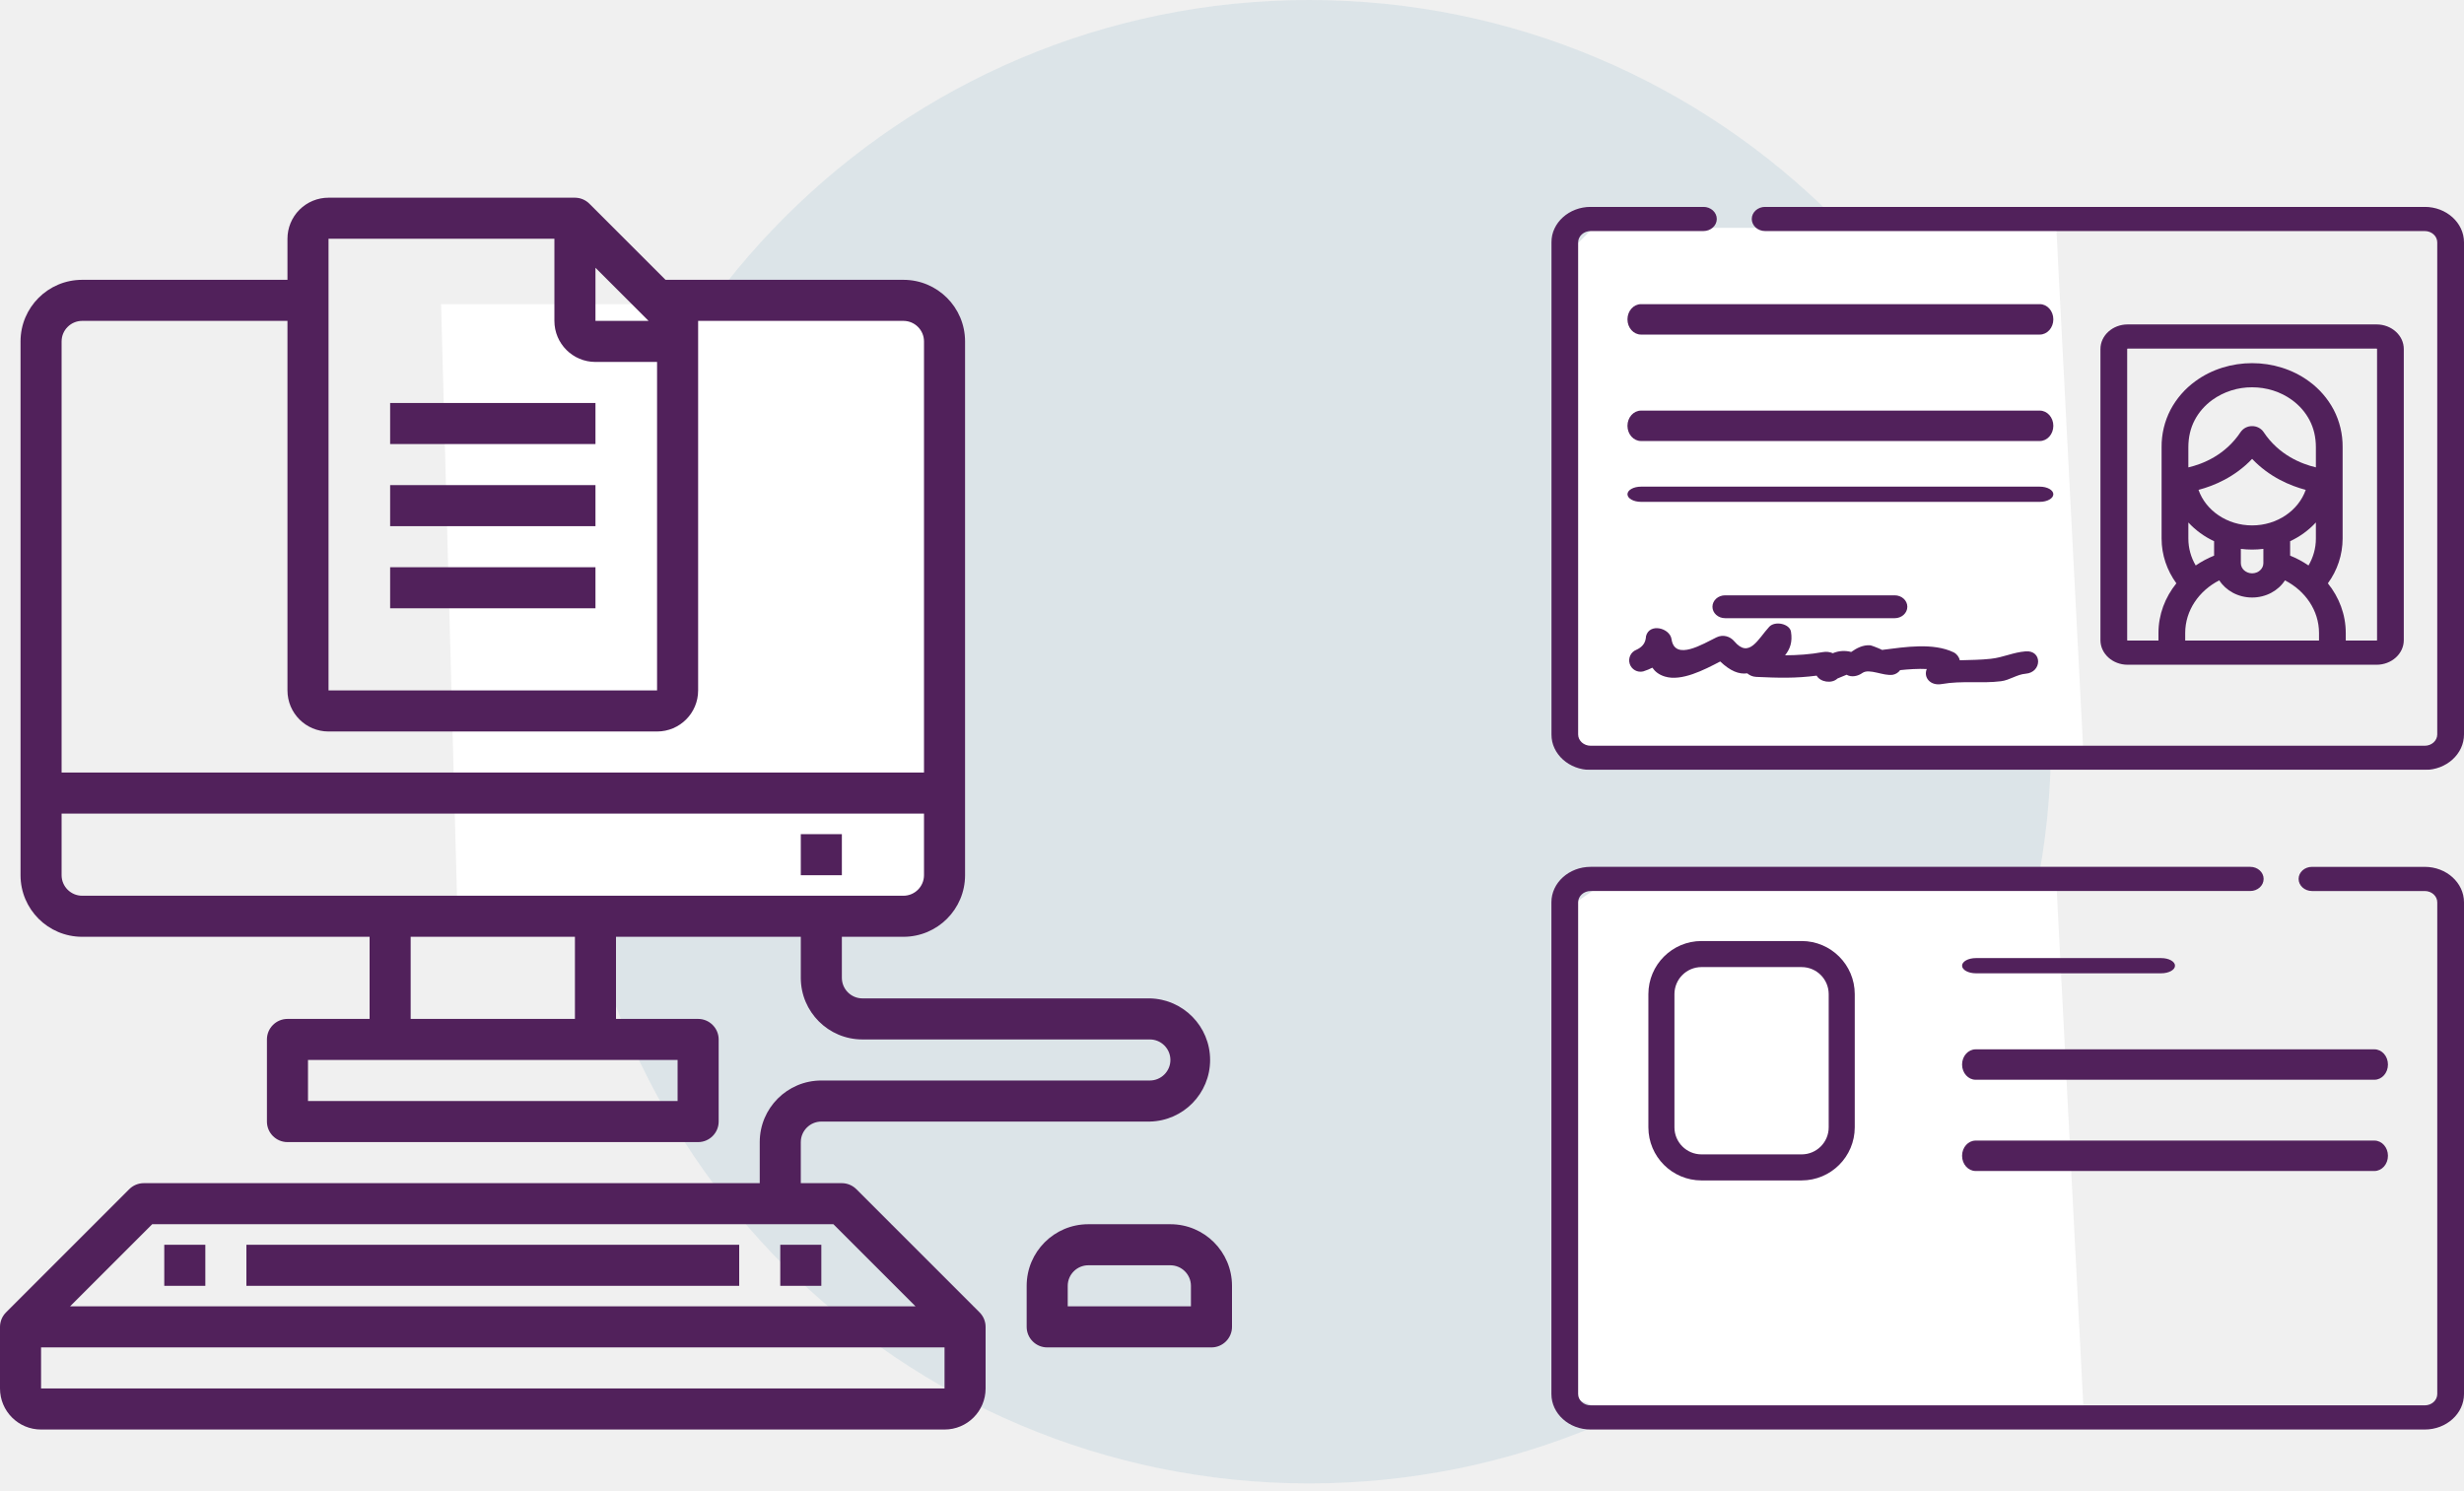
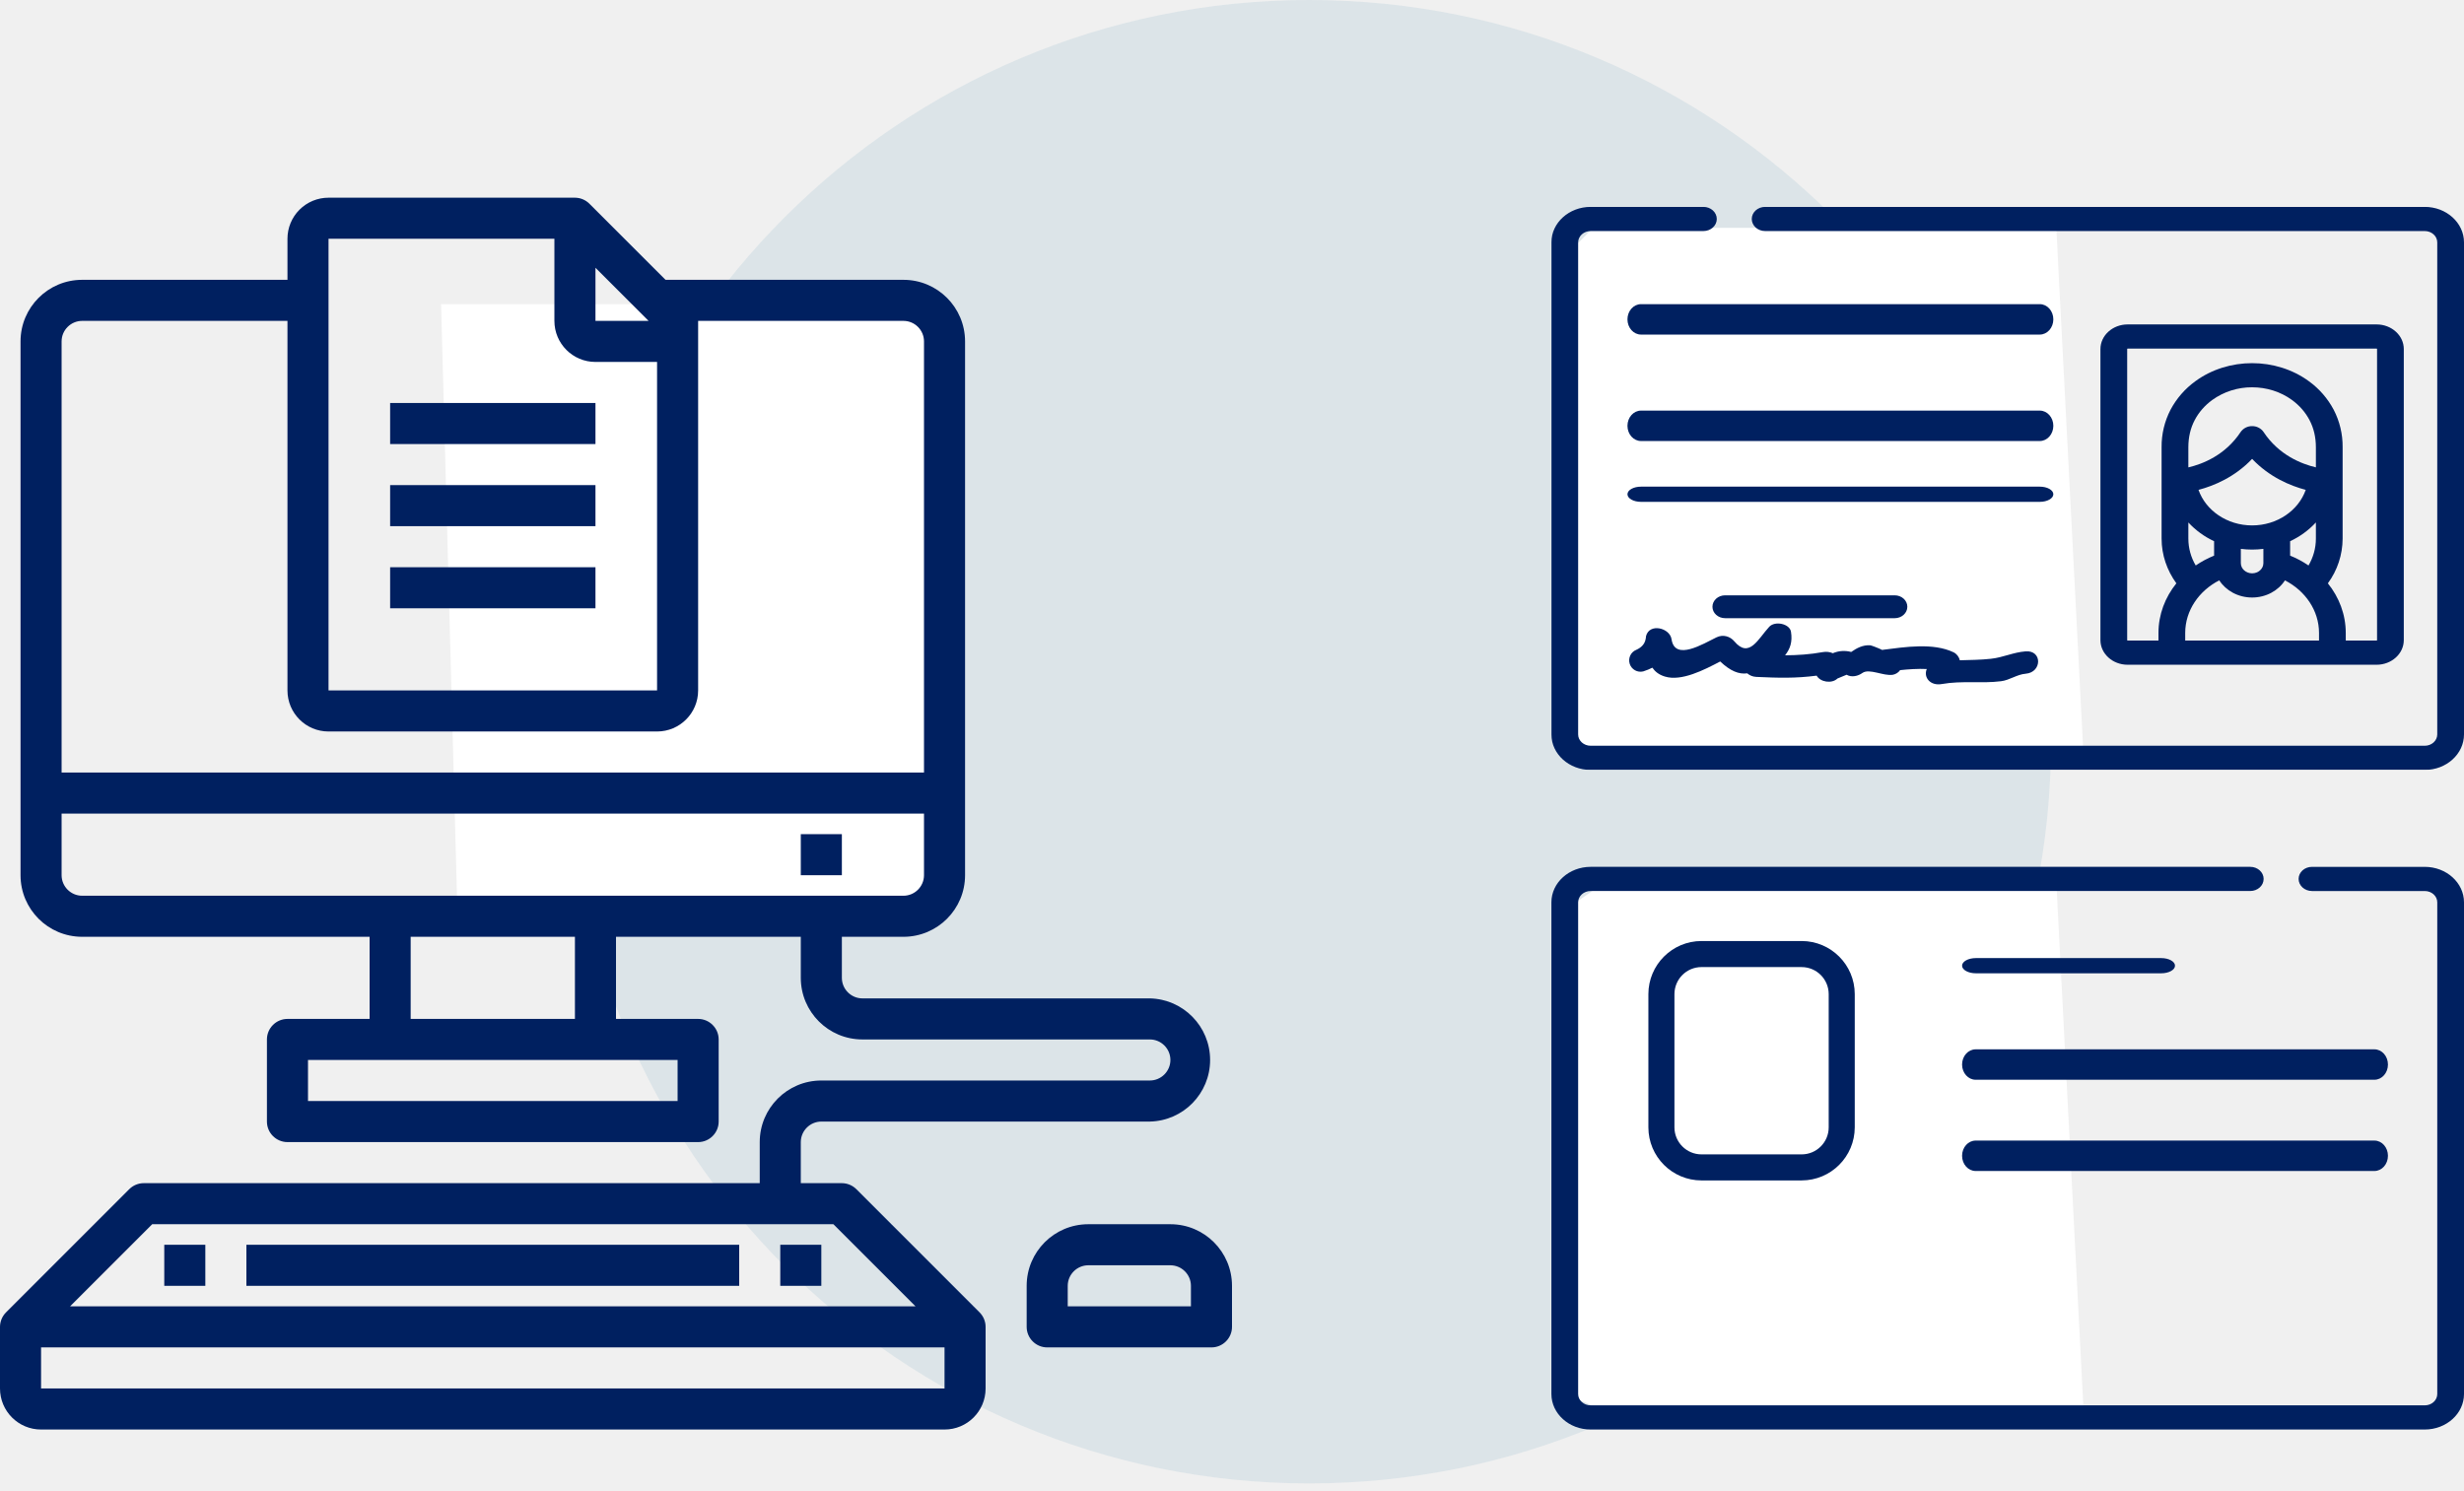
<svg xmlns="http://www.w3.org/2000/svg" width="162" height="98" fill="none">
  <path fill-rule="evenodd" clip-rule="evenodd" d="M134.849 48.772c0 26.937-21.836 48.772-48.772 48.772S37.303 75.709 37.303 48.772C37.304 21.836 59.141 0 86.076 0c26.937 0 48.773 21.835 48.773 48.77z" fill="#297DA2" fill-opacity=".1" />
  <path fill-rule="evenodd" clip-rule="evenodd" d="M29 20h30.886L62 21.174V58.65L60.93 61l-30.843-.534L29 20z" fill="#fff" />
-   <path d="M56.303 78.197a1.355 1.355 0 00-.953-.397h-2.7v-2.7c0-.742.608-1.35 1.35-1.35h21.6a4.051 4.051 0 000-8.1H56.7c-.742 0-1.35-.608-1.35-1.35v-2.7h4.05a4.051 4.051 0 004.05-4.05v-35.1a4.051 4.051 0 00-4.05-4.05H43.757l-5.004-5.003A1.355 1.355 0 0037.8 13H21.6a2.697 2.697 0 00-2.7 2.7v2.7H5.4a4.051 4.051 0 00-4.05 4.05v35.1A4.051 4.051 0 005.4 61.6h18.9V67h-5.4c-.742 0-1.35.608-1.35 1.35v5.4c0 .743.607 1.35 1.35 1.35h27c.742 0 1.35-.607 1.35-1.35v-5.4c0-.742-.608-1.35-1.35-1.35h-5.4v-5.4h12.15v2.7a4.051 4.051 0 004.05 4.05h18.9c.743 0 1.35.608 1.35 1.35 0 .742-.608 1.35-1.35 1.35H54a4.051 4.051 0 00-4.05 4.05v2.7H9.45c-.354 0-.7.143-.953.397l-8.1 8.1A1.355 1.355 0 000 87.25v4.05C0 92.793 1.207 94 2.7 94h59.4c1.493 0 2.7-1.207 2.7-2.7v-4.05c0-.354-.143-.7-.397-.953l-8.1-8.1zM39.15 17.607l3.493 3.493H39.15v-3.493zM21.6 15.7h14.85v5.4c0 1.493 1.207 2.7 2.7 2.7h4.05v21.6H21.6V15.7zM5.4 21.1h13.5v24.3c0 1.493 1.207 2.7 2.7 2.7h21.6c1.493 0 2.7-1.207 2.7-2.7V21.1h13.5c.742 0 1.35.607 1.35 1.35V50.8H4.05V22.45c0-.742.607-1.35 1.35-1.35zM4.05 57.55V53.5h56.7v4.05c0 .742-.608 1.35-1.35 1.35h-54c-.743 0-1.35-.608-1.35-1.35zm40.5 14.85h-24.3v-2.7h24.3v2.7zM37.8 67H27v-5.4h10.8V67zM10.007 80.5h44.786l5.4 5.4H4.607l5.4-5.4zM2.7 91.3v-2.7h59.4v2.7H2.7z" fill="#51215B" />
-   <path d="M10.8 81.85h2.7v2.7h-2.7v-2.7zm5.4 0h32.4v2.7H16.2v-2.7zm35.1 0H54v2.7h-2.7v-2.7zm25.65-1.35h-5.4a4.051 4.051 0 00-4.05 4.05v2.7c0 .743.608 1.35 1.35 1.35h10.8c.742 0 1.35-.607 1.35-1.35v-2.7a4.051 4.051 0 00-4.05-4.05zm1.35 5.4h-8.1v-1.35c0-.742.608-1.35 1.35-1.35h5.4c.742 0 1.35.608 1.35 1.35v1.35zM52.65 54.85h2.7v2.7h-2.7v-2.7zm-27-28.35h13.5v2.7h-13.5v-2.7zm0 5.4h13.5v2.7h-13.5v-2.7zm0 5.4h13.5V40h-13.5v-2.7z" fill="#51215B" />
+   <path d="M56.303 78.197a1.355 1.355 0 00-.953-.397h-2.7v-2.7c0-.742.608-1.35 1.35-1.35h21.6a4.051 4.051 0 000-8.1H56.7c-.742 0-1.35-.608-1.35-1.35v-2.7h4.05a4.051 4.051 0 004.05-4.05v-35.1a4.051 4.051 0 00-4.05-4.05H43.757l-5.004-5.003A1.355 1.355 0 0037.8 13H21.6a2.697 2.697 0 00-2.7 2.7v2.7H5.4a4.051 4.051 0 00-4.05 4.05v35.1A4.051 4.051 0 005.4 61.6h18.9V67h-5.4c-.742 0-1.35.608-1.35 1.35v5.4c0 .743.607 1.35 1.35 1.35h27c.742 0 1.35-.607 1.35-1.35v-5.4c0-.742-.608-1.35-1.35-1.35h-5.4v-5.4h12.15v2.7a4.051 4.051 0 004.05 4.05h18.9c.743 0 1.35.608 1.35 1.35 0 .742-.608 1.35-1.35 1.35H54a4.051 4.051 0 00-4.05 4.05v2.7H9.45c-.354 0-.7.143-.953.397l-8.1 8.1A1.355 1.355 0 000 87.25v4.05C0 92.793 1.207 94 2.7 94h59.4c1.493 0 2.7-1.207 2.7-2.7v-4.05c0-.354-.143-.7-.397-.953l-8.1-8.1zM39.15 17.607l3.493 3.493H39.15v-3.493zM21.6 15.7h14.85v5.4c0 1.493 1.207 2.7 2.7 2.7h4.05v21.6H21.6V15.7zM5.4 21.1h13.5v24.3c0 1.493 1.207 2.7 2.7 2.7h21.6c1.493 0 2.7-1.207 2.7-2.7V21.1h13.5c.742 0 1.35.607 1.35 1.35V50.8H4.05V22.45c0-.742.607-1.35 1.35-1.35zM4.05 57.55V53.5h56.7v4.05c0 .742-.608 1.35-1.35 1.35h-54c-.743 0-1.35-.608-1.35-1.35zm40.5 14.85h-24.3v-2.7h24.3v2.7zM37.8 67H27v-5.4h10.8V67zM10.007 80.5h44.786l5.4 5.4H4.607l5.4-5.4zM2.7 91.3v-2.7h59.4v2.7H2.7z" fill="#002060" />
+   <path d="M10.8 81.85h2.7v2.7h-2.7v-2.7zm5.4 0h32.4v2.7H16.2v-2.7zm35.1 0H54v2.7h-2.7v-2.7zm25.65-1.35h-5.4a4.051 4.051 0 00-4.05 4.05v2.7c0 .743.608 1.35 1.35 1.35h10.8c.742 0 1.35-.607 1.35-1.35v-2.7a4.051 4.051 0 00-4.05-4.05zm1.35 5.4h-8.1v-1.35c0-.742.608-1.35 1.35-1.35h5.4c.742 0 1.35.608 1.35 1.35v1.35zM52.65 54.85h2.7v2.7h-2.7v-2.7zm-27-28.35h13.5v2.7h-13.5v-2.7zm0 5.4h13.5v2.7h-13.5v-2.7zm0 5.4h13.5V40h-13.5v-2.7z" fill="#002060" />
  <path fill-rule="evenodd" clip-rule="evenodd" d="M104.721 15h20.059L126 50h-20.932L103 48.707V16.755L104.721 15z" fill="#fff" />
  <path fill-rule="evenodd" clip-rule="evenodd" d="M105.544 15h29.653L137 50h-30.944L103 48.707V16.755L105.544 15zm0 43h29.653L137 93h-30.944L103 91.707V59.755L105.544 58z" fill="#fff" />
-   <path fill-rule="evenodd" clip-rule="evenodd" d="M107.891 33h26.218c.491 0 .891-.224.891-.5s-.399-.5-.891-.5h-26.218c-.492 0-.891.224-.891.5s.399.5.891.5zm0-4h26.218c.491 0 .891-.448.891-1s-.399-1-.891-1h-26.218c-.492 0-.891.448-.891 1s.399 1 .891 1zm5.528 11.65h11.152c.458 0 .83-.337.83-.752 0-.416-.372-.752-.83-.752h-11.152c-.459 0-.831.337-.831.752s.372.751.831.751zm26.436-17.698a.03.03 0 01.031-.029h16.367c.017 0 .031.014.031.029v19.141c0 .015-.014.027-.031.027h-2.027v-.495c0-1.22-.437-2.35-1.176-3.268a4.99 4.99 0 00.97-2.94v-6.01a5.23 5.23 0 00-.588-2.465 5.474 5.474 0 00-1.632-1.875c-2.162-1.583-5.3-1.583-7.461 0a5.493 5.493 0 00-1.633 1.875 5.24 5.24 0 00-.588 2.465v6.01c0 1.084.358 2.093.971 2.94-.739.918-1.177 2.048-1.177 3.268v.495h-2.026c-.018 0-.031-.011-.031-.027V22.952zm5.715 12.635v.95a6.39 6.39 0 00-1.209.646 3.48 3.48 0 01-.484-1.767v-1.06a5.42 5.42 0 001.693 1.231zm3.253-7.18a.902.902 0 00-.754-.386.902.902 0 00-.754.387c-1.01 1.524-2.493 2.104-3.438 2.326v-1.327c0-.655.14-1.254.416-1.78.272-.518.66-.963 1.152-1.324a4.453 4.453 0 012.624-.836c.932 0 1.864.28 2.624.836.492.361.88.806 1.151 1.322.278.527.418 1.127.418 1.782v1.325c-.946-.223-2.432-.805-3.439-2.324zm1.745 7.18a5.42 5.42 0 001.694-1.233v1.062c0 .638-.176 1.239-.485 1.767a6.329 6.329 0 00-1.209-.647v-.95zm-1.758.505v.938c0 .37-.333.67-.741.67s-.741-.3-.741-.67v-.938c.243.03.49.047.741.047s.499-.018.741-.047zm-.741-1.543c-1.65 0-3.05-.984-3.524-2.337 1.024-.271 2.387-.841 3.524-2.038 1.138 1.198 2.501 1.767 3.525 2.038-.474 1.353-1.874 2.337-3.525 2.337zm4.399 7.572h-8.798v-.496c0-1.483.904-2.78 2.24-3.464.433.674 1.238 1.129 2.159 1.129.921 0 1.725-.454 2.159-1.127 1.335.683 2.24 1.979 2.24 3.462v.495zm-12.582 1.59h16.367c.986 0 1.789-.726 1.789-1.618V22.952c0-.892-.803-1.619-1.789-1.619h-16.367c-.987 0-1.789.727-1.789 1.619v19.141c0 .892.802 1.618 1.789 1.618z" fill="#51215B" />
+   <path fill-rule="evenodd" clip-rule="evenodd" d="M107.891 33h26.218c.491 0 .891-.224.891-.5s-.399-.5-.891-.5h-26.218c-.492 0-.891.224-.891.5s.399.5.891.5zm0-4h26.218c.491 0 .891-.448.891-1s-.399-1-.891-1h-26.218c-.492 0-.891.448-.891 1s.399 1 .891 1zm5.528 11.65h11.152c.458 0 .83-.337.83-.752 0-.416-.372-.752-.83-.752h-11.152c-.459 0-.831.337-.831.752s.372.751.831.751zm26.436-17.698a.03.03 0 01.031-.029h16.367c.017 0 .031.014.031.029v19.141c0 .015-.014.027-.031.027h-2.027v-.495c0-1.22-.437-2.35-1.176-3.268a4.99 4.99 0 00.97-2.94v-6.01a5.23 5.23 0 00-.588-2.465 5.474 5.474 0 00-1.632-1.875c-2.162-1.583-5.3-1.583-7.461 0a5.493 5.493 0 00-1.633 1.875 5.24 5.24 0 00-.588 2.465v6.01c0 1.084.358 2.093.971 2.94-.739.918-1.177 2.048-1.177 3.268v.495h-2.026c-.018 0-.031-.011-.031-.027V22.952zm5.715 12.635v.95a6.39 6.39 0 00-1.209.646 3.48 3.48 0 01-.484-1.767v-1.06a5.42 5.42 0 001.693 1.231zm3.253-7.18a.902.902 0 00-.754-.386.902.902 0 00-.754.387c-1.01 1.524-2.493 2.104-3.438 2.326v-1.327c0-.655.14-1.254.416-1.78.272-.518.66-.963 1.152-1.324a4.453 4.453 0 012.624-.836c.932 0 1.864.28 2.624.836.492.361.88.806 1.151 1.322.278.527.418 1.127.418 1.782v1.325c-.946-.223-2.432-.805-3.439-2.324zm1.745 7.18a5.42 5.42 0 001.694-1.233v1.062c0 .638-.176 1.239-.485 1.767a6.329 6.329 0 00-1.209-.647v-.95zm-1.758.505v.938c0 .37-.333.67-.741.67s-.741-.3-.741-.67v-.938c.243.03.49.047.741.047s.499-.018.741-.047zm-.741-1.543c-1.65 0-3.05-.984-3.524-2.337 1.024-.271 2.387-.841 3.524-2.038 1.138 1.198 2.501 1.767 3.525 2.038-.474 1.353-1.874 2.337-3.525 2.337zm4.399 7.572h-8.798v-.496c0-1.483.904-2.78 2.24-3.464.433.674 1.238 1.129 2.159 1.129.921 0 1.725-.454 2.159-1.127 1.335.683 2.24 1.979 2.24 3.462v.495zm-12.582 1.59h16.367c.986 0 1.789-.726 1.789-1.618V22.952c0-.892-.803-1.619-1.789-1.619h-16.367c-.987 0-1.789.727-1.789 1.619v19.141c0 .892.802 1.618 1.789 1.618z" fill="#002060" />
  <mask id="a" maskUnits="userSpaceOnUse" x="102" y="13" width="60" height="38">
    <path fill-rule="evenodd" clip-rule="evenodd" d="M102 13.604h60v37.024h-60V13.603z" fill="#fff" />
  </mask>
  <g mask="url(#a)">
-     <path fill-rule="evenodd" clip-rule="evenodd" d="M159.42 13.604h-43.368c-.485 0-.879.355-.879.795 0 .438.394.794.879.794h43.368c.452 0 .821.334.821.744v32.357c0 .41-.368.744-.821.744h-54.84c-.453 0-.822-.334-.822-.744V15.937c0-.41.369-.744.822-.744h7.414c.486 0 .879-.356.879-.794 0-.44-.393-.795-.879-.795h-7.414c-1.422 0-2.58 1.046-2.58 2.333v32.357c0 1.287 1.158 2.334 2.58 2.334h54.84c1.422 0 2.58-1.047 2.58-2.334V15.937c0-1.287-1.158-2.333-2.58-2.333z" fill="#51215B" />
+     <path fill-rule="evenodd" clip-rule="evenodd" d="M159.42 13.604h-43.368c-.485 0-.879.355-.879.795 0 .438.394.794.879.794h43.368c.452 0 .821.334.821.744v32.357c0 .41-.368.744-.821.744h-54.84c-.453 0-.822-.334-.822-.744V15.937c0-.41.369-.744.822-.744h7.414c.486 0 .879-.356.879-.794 0-.44-.393-.795-.879-.795h-7.414c-1.422 0-2.58 1.046-2.58 2.333v32.357c0 1.287 1.158 2.334 2.58 2.334h54.84c1.422 0 2.58-1.047 2.58-2.334V15.937c0-1.287-1.158-2.333-2.58-2.333z" fill="#002060" />
  </g>
-   <path fill-rule="evenodd" clip-rule="evenodd" d="M107.891 22h26.218c.491 0 .891-.448.891-1s-.399-1-.891-1h-26.218c-.492 0-.891.448-.891 1s.399 1 .891 1zm25.29 20.83c-.841.068-1.453.396-2.289.489-.681.076-1.361.076-2.043.098a.767.767 0 00-.407-.524c-1.341-.642-3.185-.349-4.638-.166-.018.002-.029.011-.046.014-.295-.142-.728-.304-.802-.31-.485-.03-.886.188-1.247.44a1.828 1.828 0 00-1.204.082 1.156 1.156 0 00-.649-.075c-.865.156-1.676.208-2.494.212.33-.415.498-.879.389-1.55-.084-.527-1.052-.732-1.429-.325-.73.788-1.318 2.117-2.295.957-.275-.326-.734-.473-1.17-.264-.87.419-2.742 1.59-2.959.124-.109-.746-1.461-1.084-1.679-.195.001.07-.014.132-.026.196h-.004l.001.017c-.062.293-.26.523-.609.68a.747.747 0 00.455 1.419c.23-.073.424-.155.601-.245.173.252.423.461.823.583 1.09.334 2.575-.434 3.639-.991.663.63 1.231.856 1.778.78.149.13.349.223.589.234 1.457.067 2.578.1 3.973-.082.234.422.994.55 1.369.188l.6-.248c.335.194.756.086 1.037-.115.454-.324 1.396.222 2.008.116a.758.758 0 00.474-.304c.52-.055 1.183-.103 1.752-.073-.229.533.214 1.124.985.988 1.351-.237 2.586-.022 3.9-.186.568-.071 1.046-.448 1.617-.493 1.087-.088 1.097-1.559 0-1.47zM157 76c0-.553-.399-1-.891-1h-26.218c-.492 0-.891.447-.891 1 0 .553.399 1 .891 1h26.218c.492 0 .891-.447.891-1zm0-6c0-.553-.399-1-.891-1h-26.218c-.492 0-.891.447-.891 1 0 .553.399 1 .891 1h26.218c.492 0 .891-.447.891-1zm-14.908-6c.502 0 .908-.224.908-.5s-.406-.5-.908-.5h-12.184c-.502 0-.908.224-.908.5s.406.5.908.5h12.184z" fill="#51215B" />
-   <path fill-rule="evenodd" clip-rule="evenodd" d="M104.58 57h43.367c.486 0 .88.356.88.795 0 .439-.394.794-.88.794H104.58c-.453 0-.822.334-.822.744v32.334c0 .41.369.744.822.744h54.84c.453 0 .822-.333.822-.744V59.333c0-.41-.369-.743-.822-.743h-7.415c-.485 0-.879-.356-.879-.795 0-.439.393-.794.879-.794h7.415c1.422 0 2.58 1.046 2.58 2.332v32.334c0 1.287-1.158 2.333-2.58 2.333h-54.84c-1.422 0-2.58-1.047-2.58-2.333V59.333c0-1.286 1.158-2.333 2.58-2.333z" fill="#51215B" />
-   <path fill-rule="evenodd" clip-rule="evenodd" d="M111.867 63.591a1.78 1.78 0 00-1.778 1.778v8.761c0 .98.798 1.777 1.778 1.777h6.587c.98 0 1.777-.797 1.777-1.777v-8.76a1.78 1.78 0 00-1.777-1.778h-6.587zm6.587 14.03h-6.587a3.494 3.494 0 01-3.491-3.49v-8.762a3.495 3.495 0 013.491-3.491h6.587a3.495 3.495 0 013.49 3.49v8.762a3.494 3.494 0 01-3.49 3.49z" fill="#51215B" />
+   <path fill-rule="evenodd" clip-rule="evenodd" d="M107.891 22h26.218c.491 0 .891-.448.891-1s-.399-1-.891-1h-26.218c-.492 0-.891.448-.891 1s.399 1 .891 1zm25.29 20.83c-.841.068-1.453.396-2.289.489-.681.076-1.361.076-2.043.098a.767.767 0 00-.407-.524c-1.341-.642-3.185-.349-4.638-.166-.018.002-.029.011-.046.014-.295-.142-.728-.304-.802-.31-.485-.03-.886.188-1.247.44a1.828 1.828 0 00-1.204.082 1.156 1.156 0 00-.649-.075c-.865.156-1.676.208-2.494.212.33-.415.498-.879.389-1.55-.084-.527-1.052-.732-1.429-.325-.73.788-1.318 2.117-2.295.957-.275-.326-.734-.473-1.17-.264-.87.419-2.742 1.59-2.959.124-.109-.746-1.461-1.084-1.679-.195.001.07-.014.132-.026.196h-.004l.001.017c-.062.293-.26.523-.609.68a.747.747 0 00.455 1.419c.23-.073.424-.155.601-.245.173.252.423.461.823.583 1.09.334 2.575-.434 3.639-.991.663.63 1.231.856 1.778.78.149.13.349.223.589.234 1.457.067 2.578.1 3.973-.082.234.422.994.55 1.369.188l.6-.248c.335.194.756.086 1.037-.115.454-.324 1.396.222 2.008.116a.758.758 0 00.474-.304c.52-.055 1.183-.103 1.752-.073-.229.533.214 1.124.985.988 1.351-.237 2.586-.022 3.9-.186.568-.071 1.046-.448 1.617-.493 1.087-.088 1.097-1.559 0-1.47zM157 76c0-.553-.399-1-.891-1h-26.218c-.492 0-.891.447-.891 1 0 .553.399 1 .891 1h26.218c.492 0 .891-.447.891-1zm0-6c0-.553-.399-1-.891-1h-26.218c-.492 0-.891.447-.891 1 0 .553.399 1 .891 1h26.218c.492 0 .891-.447.891-1zm-14.908-6c.502 0 .908-.224.908-.5s-.406-.5-.908-.5h-12.184c-.502 0-.908.224-.908.5s.406.5.908.5h12.184z" fill="#002060" />
+   <path fill-rule="evenodd" clip-rule="evenodd" d="M104.58 57h43.367c.486 0 .88.356.88.795 0 .439-.394.794-.88.794H104.58c-.453 0-.822.334-.822.744v32.334c0 .41.369.744.822.744h54.84c.453 0 .822-.333.822-.744V59.333c0-.41-.369-.743-.822-.743h-7.415c-.485 0-.879-.356-.879-.795 0-.439.393-.794.879-.794h7.415c1.422 0 2.58 1.046 2.58 2.332v32.334c0 1.287-1.158 2.333-2.58 2.333h-54.84c-1.422 0-2.58-1.047-2.58-2.333V59.333c0-1.286 1.158-2.333 2.58-2.333z" fill="#002060" />
+   <path fill-rule="evenodd" clip-rule="evenodd" d="M111.867 63.591a1.78 1.78 0 00-1.778 1.778v8.761c0 .98.798 1.777 1.778 1.777h6.587c.98 0 1.777-.797 1.777-1.777v-8.76a1.78 1.78 0 00-1.777-1.778h-6.587zm6.587 14.03h-6.587a3.494 3.494 0 01-3.491-3.49v-8.762a3.495 3.495 0 013.491-3.491h6.587a3.495 3.495 0 013.49 3.49v8.762a3.494 3.494 0 01-3.49 3.49z" fill="#002060" />
</svg>
